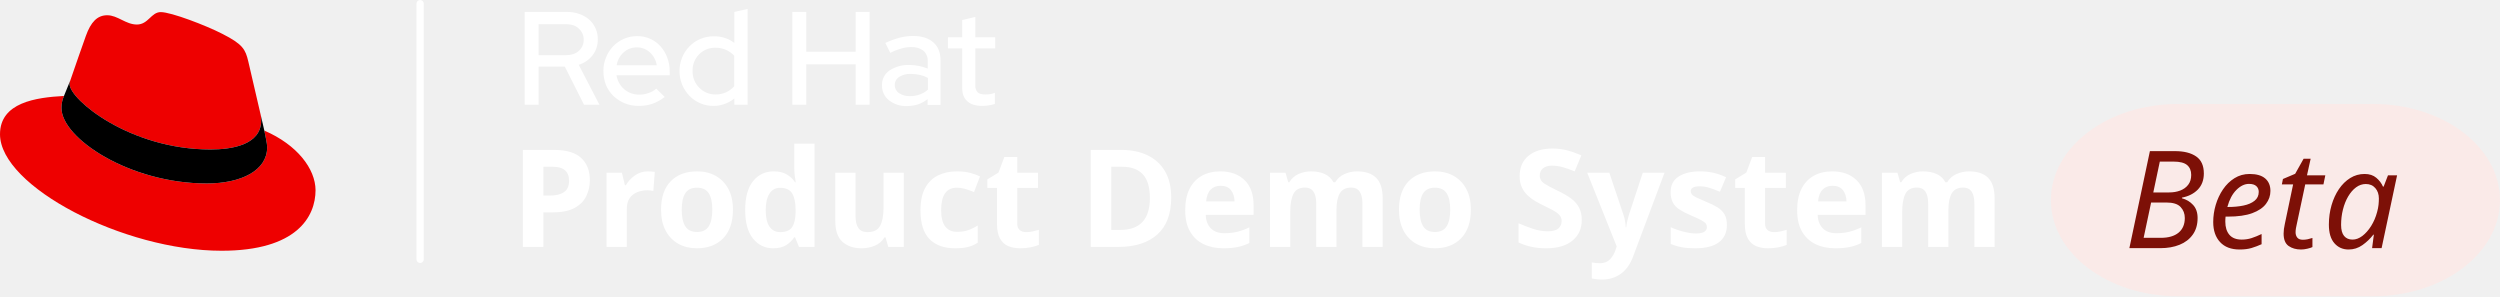
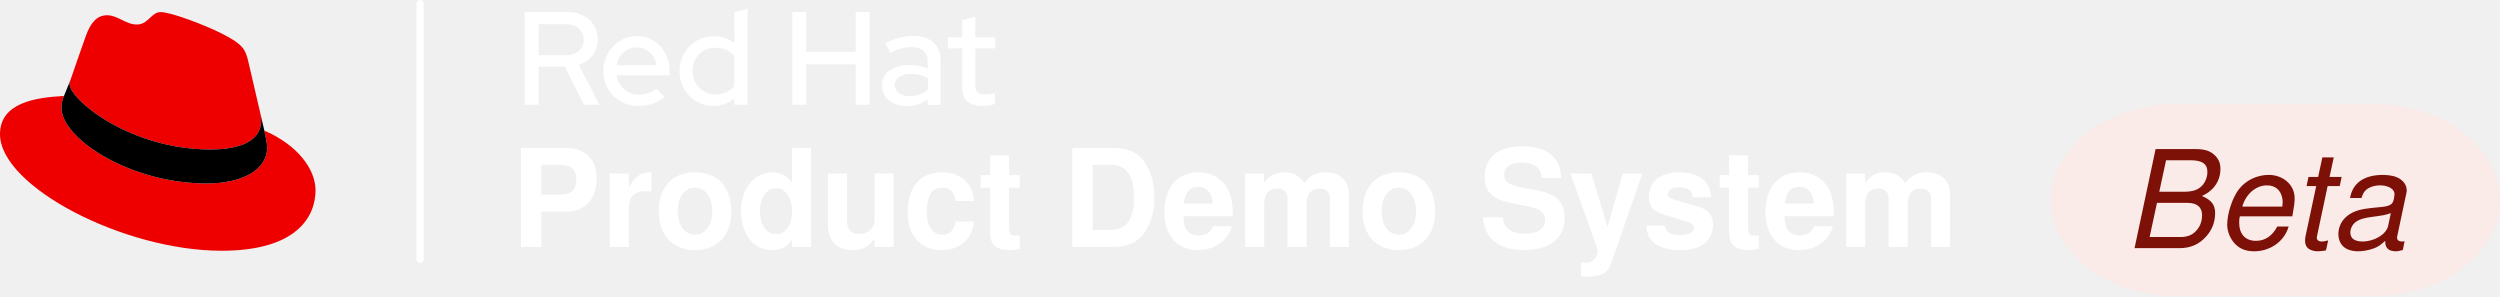
<svg xmlns="http://www.w3.org/2000/svg" width="1508.5" height="178.739" viewBox="0 0 1508.5 178.739">
-   <g id="Grupo_12" data-name="Grupo 12" transform="translate(-4224 -1884)">
-     <g id="Two_line_logo" transform="translate(4222 1882)">
-       <g id="Grupo_9" data-name="Grupo 9">
-         <path id="Trazado_8" data-name="Trazado 8" d="M318.6,65.2V9.2H344a21.279,21.279,0,0,1,7.8,1.3,18.111,18.111,0,0,1,5.9,3.5,15.577,15.577,0,0,1,5,11.8,15.051,15.051,0,0,1-3.1,9.5,16.836,16.836,0,0,1-8.4,5.8l12.5,24.1h-9.3l-11.6-23H327v23Zm24.7-48.6H327V35.3h16.3q5.25,0,8.1-2.7a8.7,8.7,0,0,0,2.8-6.6,8.7,8.7,0,0,0-2.8-6.6C349.6,17.5,346.9,16.6,343.3,16.6Z" fill="#fff" />
-         <path id="Trazado_9" data-name="Trazado 9" d="M366.1,44.8a20.674,20.674,0,0,1,1.6-8.2,20.288,20.288,0,0,1,4.3-6.7,19.92,19.92,0,0,1,6.5-4.5,19.718,19.718,0,0,1,8-1.6,18.463,18.463,0,0,1,7.8,1.6,18.677,18.677,0,0,1,6.2,4.5,20.927,20.927,0,0,1,4.1,6.8,23.2,23.2,0,0,1,1.5,8.4v2.3H374a13.822,13.822,0,0,0,4.6,8.4,13.6,13.6,0,0,0,9.1,3.3,15.553,15.553,0,0,0,5.7-1,12.858,12.858,0,0,0,4.6-2.6l5.1,5a25.983,25.983,0,0,1-7.4,4.1,24.69,24.69,0,0,1-8.4,1.3,21.306,21.306,0,0,1-8.4-1.6,22.763,22.763,0,0,1-6.8-4.4,20.788,20.788,0,0,1-4.5-6.7A23.2,23.2,0,0,1,366.1,44.8Zm20.2-14.2a11.527,11.527,0,0,0-8,3,13.046,13.046,0,0,0-4.2,7.8h24.2a13.091,13.091,0,0,0-4.2-7.8A11.106,11.106,0,0,0,386.3,30.6Z" fill="#fff" />
-         <path id="Trazado_10" data-name="Trazado 10" d="M445.1,65.2V61.4a19.448,19.448,0,0,1-5.8,3.3,18.924,18.924,0,0,1-6.7,1.2A19.824,19.824,0,0,1,418,59.8a22.268,22.268,0,0,1-4.4-6.7,21.812,21.812,0,0,1,0-16.4A20.534,20.534,0,0,1,418,30a19.335,19.335,0,0,1,6.6-4.5,20.334,20.334,0,0,1,8.2-1.6,20.7,20.7,0,0,1,6.6,1,19.415,19.415,0,0,1,5.7,3V9.2l8-1.8V65.2ZM419.9,44.8a13.718,13.718,0,0,0,4,10.1,13.45,13.45,0,0,0,9.8,4.1,14.956,14.956,0,0,0,6.4-1.3,15.954,15.954,0,0,0,4.9-3.6V35.6a14.988,14.988,0,0,0-4.9-3.5,15.271,15.271,0,0,0-6.4-1.3,13.423,13.423,0,0,0-9.9,4A13.806,13.806,0,0,0,419.9,44.8Z" fill="#fff" />
-         <path id="Trazado_11" data-name="Trazado 11" d="M480.1,65.2V9.2h8.4v24h29.8V9.2h8.4v56h-8.4V40.8H488.5V65.2Z" fill="#fff" />
-         <path id="Trazado_12" data-name="Trazado 12" d="M549.2,66a16.483,16.483,0,0,1-10.8-3.5,11.037,11.037,0,0,1-4.2-8.9,10.375,10.375,0,0,1,4.7-9.2,20.76,20.76,0,0,1,11.8-3.2,27.841,27.841,0,0,1,5.8.6,27.374,27.374,0,0,1,5.3,1.6V39.1a8.143,8.143,0,0,0-2.6-6.5,11.452,11.452,0,0,0-7.4-2.2,20.788,20.788,0,0,0-6,.9,34.616,34.616,0,0,0-6.6,2.6l-3-6a54.169,54.169,0,0,1,8.4-3.1,33.18,33.18,0,0,1,8.3-1.1c5.2,0,9.3,1.3,12.2,3.8s4.4,6.1,4.4,10.8v27h-7.8V61.8a19.441,19.441,0,0,1-5.8,3.2A23.54,23.54,0,0,1,549.2,66Zm-7.3-12.6a5.646,5.646,0,0,0,2.6,4.8,11.193,11.193,0,0,0,6.6,1.8,16.256,16.256,0,0,0,5.9-1,14.449,14.449,0,0,0,4.9-2.9V49a19.778,19.778,0,0,0-4.8-1.8,24.933,24.933,0,0,0-5.7-.6,11.859,11.859,0,0,0-6.8,1.8A5.728,5.728,0,0,0,541.9,53.4Z" fill="#fff" />
-         <path id="Trazado_13" data-name="Trazado 13" d="M582.6,55.2v-24H574V24.5h8.6V14.1l7.9-1.9V24.5h12v6.7h-12V53.3a5.94,5.94,0,0,0,1.4,4.4c.9.9,2.5,1.3,4.6,1.3a23.637,23.637,0,0,0,3-.2,10.857,10.857,0,0,0,2.8-.8v6.7a19.28,19.28,0,0,1-3.8.9,27.484,27.484,0,0,1-3.8.3c-3.9,0-7-.9-9-2.8C583.7,61.4,582.6,58.7,582.6,55.2Z" fill="#fff" />
+   <g transform="translate(-4224 -1884)">
+     <g transform="translate(4222 1882)">
+       <g>
+         <path d="M318.6,65.2V9.2H344a21.279,21.279,0,0,1,7.8,1.3,18.111,18.111,0,0,1,5.9,3.5,15.577,15.577,0,0,1,5,11.8,15.051,15.051,0,0,1-3.1,9.5,16.836,16.836,0,0,1-8.4,5.8l12.5,24.1h-9.3l-11.6-23H327v23Zm24.7-48.6H327V35.3h16.3q5.25,0,8.1-2.7a8.7,8.7,0,0,0,2.8-6.6,8.7,8.7,0,0,0-2.8-6.6C349.6,17.5,346.9,16.6,343.3,16.6Z" fill="#fff" />
+         <path d="M366.1,44.8a20.674,20.674,0,0,1,1.6-8.2,20.288,20.288,0,0,1,4.3-6.7,19.92,19.92,0,0,1,6.5-4.5,19.718,19.718,0,0,1,8-1.6,18.463,18.463,0,0,1,7.8,1.6,18.677,18.677,0,0,1,6.2,4.5,20.927,20.927,0,0,1,4.1,6.8,23.2,23.2,0,0,1,1.5,8.4v2.3H374a13.822,13.822,0,0,0,4.6,8.4,13.6,13.6,0,0,0,9.1,3.3,15.553,15.553,0,0,0,5.7-1,12.858,12.858,0,0,0,4.6-2.6l5.1,5a25.983,25.983,0,0,1-7.4,4.1,24.69,24.69,0,0,1-8.4,1.3,21.306,21.306,0,0,1-8.4-1.6,22.763,22.763,0,0,1-6.8-4.4,20.788,20.788,0,0,1-4.5-6.7A23.2,23.2,0,0,1,366.1,44.8Zm20.2-14.2a11.527,11.527,0,0,0-8,3,13.046,13.046,0,0,0-4.2,7.8h24.2a13.091,13.091,0,0,0-4.2-7.8A11.106,11.106,0,0,0,386.3,30.6Z" fill="#fff" />
+         <path d="M445.1,65.2V61.4a19.448,19.448,0,0,1-5.8,3.3,18.924,18.924,0,0,1-6.7,1.2A19.824,19.824,0,0,1,418,59.8a22.268,22.268,0,0,1-4.4-6.7,21.812,21.812,0,0,1,0-16.4A20.534,20.534,0,0,1,418,30a19.335,19.335,0,0,1,6.6-4.5,20.334,20.334,0,0,1,8.2-1.6,20.7,20.7,0,0,1,6.6,1,19.415,19.415,0,0,1,5.7,3V9.2l8-1.8V65.2ZM419.9,44.8a13.718,13.718,0,0,0,4,10.1,13.45,13.45,0,0,0,9.8,4.1,14.956,14.956,0,0,0,6.4-1.3,15.954,15.954,0,0,0,4.9-3.6V35.6a14.988,14.988,0,0,0-4.9-3.5,15.271,15.271,0,0,0-6.4-1.3,13.423,13.423,0,0,0-9.9,4A13.806,13.806,0,0,0,419.9,44.8Z" fill="#fff" />
+         <path d="M480.1,65.2V9.2h8.4v24h29.8V9.2h8.4v56h-8.4V40.8H488.5V65.2Z" fill="#fff" />
+         <path d="M549.2,66a16.483,16.483,0,0,1-10.8-3.5,11.037,11.037,0,0,1-4.2-8.9,10.375,10.375,0,0,1,4.7-9.2,20.76,20.76,0,0,1,11.8-3.2,27.841,27.841,0,0,1,5.8.6,27.374,27.374,0,0,1,5.3,1.6V39.1a8.143,8.143,0,0,0-2.6-6.5,11.452,11.452,0,0,0-7.4-2.2,20.788,20.788,0,0,0-6,.9,34.616,34.616,0,0,0-6.6,2.6l-3-6a54.169,54.169,0,0,1,8.4-3.1,33.18,33.18,0,0,1,8.3-1.1c5.2,0,9.3,1.3,12.2,3.8s4.4,6.1,4.4,10.8v27h-7.8V61.8a19.441,19.441,0,0,1-5.8,3.2A23.54,23.54,0,0,1,549.2,66Zm-7.3-12.6a5.646,5.646,0,0,0,2.6,4.8,11.193,11.193,0,0,0,6.6,1.8,16.256,16.256,0,0,0,5.9-1,14.449,14.449,0,0,0,4.9-2.9V49a19.778,19.778,0,0,0-4.8-1.8,24.933,24.933,0,0,0-5.7-.6,11.859,11.859,0,0,0-6.8,1.8A5.728,5.728,0,0,0,541.9,53.4Z" fill="#fff" />
+         <path d="M582.6,55.2v-24H574V24.5h8.6V14.1l7.9-1.9V24.5h12v6.7h-12V53.3a5.94,5.94,0,0,0,1.4,4.4c.9.9,2.5,1.3,4.6,1.3a23.637,23.637,0,0,0,3-.2,10.857,10.857,0,0,0,2.8-.8v6.7a19.28,19.28,0,0,1-3.8.9,27.484,27.484,0,0,1-3.8.3c-3.9,0-7-.9-9-2.8C583.7,61.4,582.6,58.7,582.6,55.2Z" fill="#fff" />
      </g>
-       <g id="Hat_icon_3_">
-         <g id="Grupo_11" data-name="Grupo 11">
-           <g id="Grupo_10" data-name="Grupo 10">
-             <path id="Red_hat_3_" d="M129,92.2c12.5,0,30.6-2.6,30.6-17.5a12.678,12.678,0,0,0-.3-3.4L151.8,39c-1.7-7.1-3.2-10.3-15.7-16.6-9.7-5-30.8-13.1-37.1-13.1-5.8,0-7.5,7.5-14.4,7.5-6.7,0-11.6-5.6-17.9-5.6-6,0-9.9,4.1-12.9,12.5,0,0-8.4,23.7-9.5,27.2a4.216,4.216,0,0,0-.3,1.9C44,62,80.3,92.2,129,92.2Zm32.5-11.4c1.7,8.2,1.7,9.1,1.7,10.1,0,14-15.7,21.8-36.4,21.8-46.8,0-87.7-27.4-87.7-45.5a17.535,17.535,0,0,1,1.5-7.3C23.8,60.8,2,63.8,2,83c0,31.5,74.6,70.3,133.7,70.3,45.3,0,56.7-20.5,56.7-36.6C192.3,103.9,181.4,89.4,161.5,80.8Z" fill="#e00" />
-             <path id="Black_band_3_" d="M161.5,80.8c1.7,8.2,1.7,9.1,1.7,10.1,0,14-15.7,21.8-36.4,21.8-46.8,0-87.7-27.4-87.7-45.5a17.535,17.535,0,0,1,1.5-7.3l3.7-9.1a4.877,4.877,0,0,0-.3,2c0,9.2,36.3,39.4,85,39.4,12.5,0,30.6-2.6,30.6-17.5a12.678,12.678,0,0,0-.3-3.4Z" />
+       <g>
+         <g>
+           <g>
+             <path d="M129,92.2c12.5,0,30.6-2.6,30.6-17.5a12.678,12.678,0,0,0-.3-3.4L151.8,39c-1.7-7.1-3.2-10.3-15.7-16.6-9.7-5-30.8-13.1-37.1-13.1-5.8,0-7.5,7.5-14.4,7.5-6.7,0-11.6-5.6-17.9-5.6-6,0-9.9,4.1-12.9,12.5,0,0-8.4,23.7-9.5,27.2a4.216,4.216,0,0,0-.3,1.9C44,62,80.3,92.2,129,92.2Zm32.5-11.4c1.7,8.2,1.7,9.1,1.7,10.1,0,14-15.7,21.8-36.4,21.8-46.8,0-87.7-27.4-87.7-45.5a17.535,17.535,0,0,1,1.5-7.3C23.8,60.8,2,63.8,2,83c0,31.5,74.6,70.3,133.7,70.3,45.3,0,56.7-20.5,56.7-36.6C192.3,103.9,181.4,89.4,161.5,80.8Z" fill="#e00" />
+             <path d="M161.5,80.8c1.7,8.2,1.7,9.1,1.7,10.1,0,14-15.7,21.8-36.4,21.8-46.8,0-87.7-27.4-87.7-45.5a17.535,17.535,0,0,1,1.5-7.3l3.7-9.1a4.877,4.877,0,0,0-.3,2c0,9.2,36.3,39.4,85,39.4,12.5,0,30.6-2.6,30.6-17.5a12.678,12.678,0,0,0-.3-3.4Z" />
          </g>
        </g>
      </g>
-       <path id="Dividing_line_3_" d="M255.5,160.7a2.22,2.22,0,0,1-2.2-2.2V4.2a2.2,2.2,0,0,1,4.4,0V158.4A2.242,2.242,0,0,1,255.5,160.7Z" fill="#fff" />
+       <path d="M255.5,160.7a2.22,2.22,0,0,1-2.2-2.2V4.2a2.2,2.2,0,0,1,4.4,0V158.4A2.242,2.242,0,0,1,255.5,160.7Z" fill="#fff" />
    </g>
-     <text id="Product_Demo_System" data-name="Product Demo System" transform="translate(5410 2033)" fill="#fff" font-size="82" font-family="RedHatDisplay-Bold, Red Hat Display" font-weight="700">
+     <text data-name="Product Demo System" transform="translate(5410 2033)" fill="#fff" font-size="82" font-family="'RedHatDisplay', 'Overpass', overpass, helvetica, arial, sans-serif" font-weight="700">
      <tspan x="-877.892" y="0">Product Demo System</tspan>
    </text>
  </g>
-   <g id="Label_-_Filled_-_Red" data-name="Label - Filled - Red" transform="translate(1237.5 62.739)">
-     <path id="Rectangle" d="M76.587,0H194.413C236.711,0,271,25.967,271,58s-34.289,58-76.587,58H76.587C34.289,116,0,90.033,0,58S34.289,0,76.587,0Z" fill="#faeae8" />
-     <text id="_Beta_" data-name="Beta" transform="translate(44 87)" fill="#7d1007" font-size="82" font-style="italic" font-family="RedHatText-Regular, Red Hat Text" letter-spacing="0.01em">
+   <g transform="translate(1237.5 62.739)">
+     <path d="M76.587,0H194.413C236.711,0,271,25.967,271,58s-34.289,58-76.587,58H76.587C34.289,116,0,90.033,0,58S34.289,0,76.587,0Z" fill="#faeae8" />
+     <text data-name="Beta" transform="translate(44 87)" fill="#7d1007" font-size="82" font-style="italic" font-family="'RedHatText', 'Overpass', overpass, helvetica, arial, sans-serif" letter-spacing="0.01em">
      <tspan x="0" y="0" xml:space="preserve">Beta</tspan>
    </text>
  </g>
</svg>
